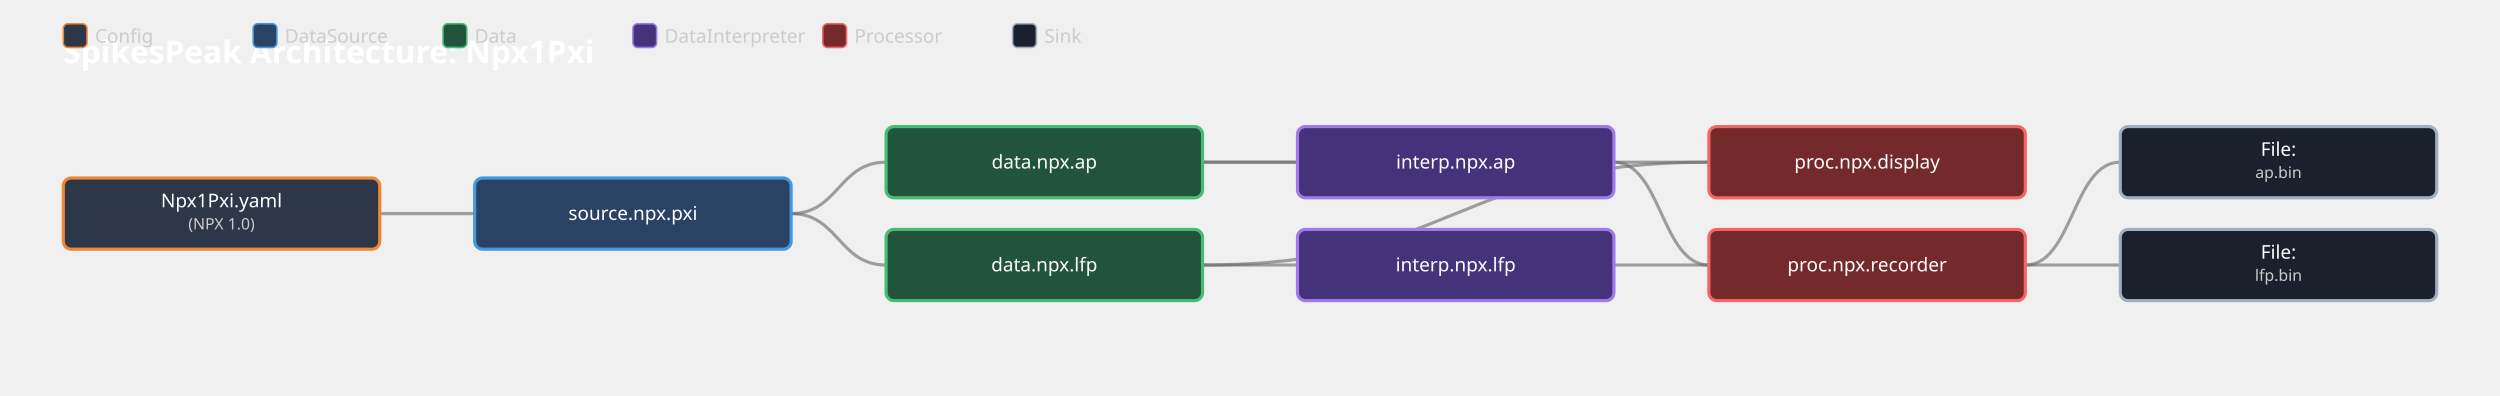
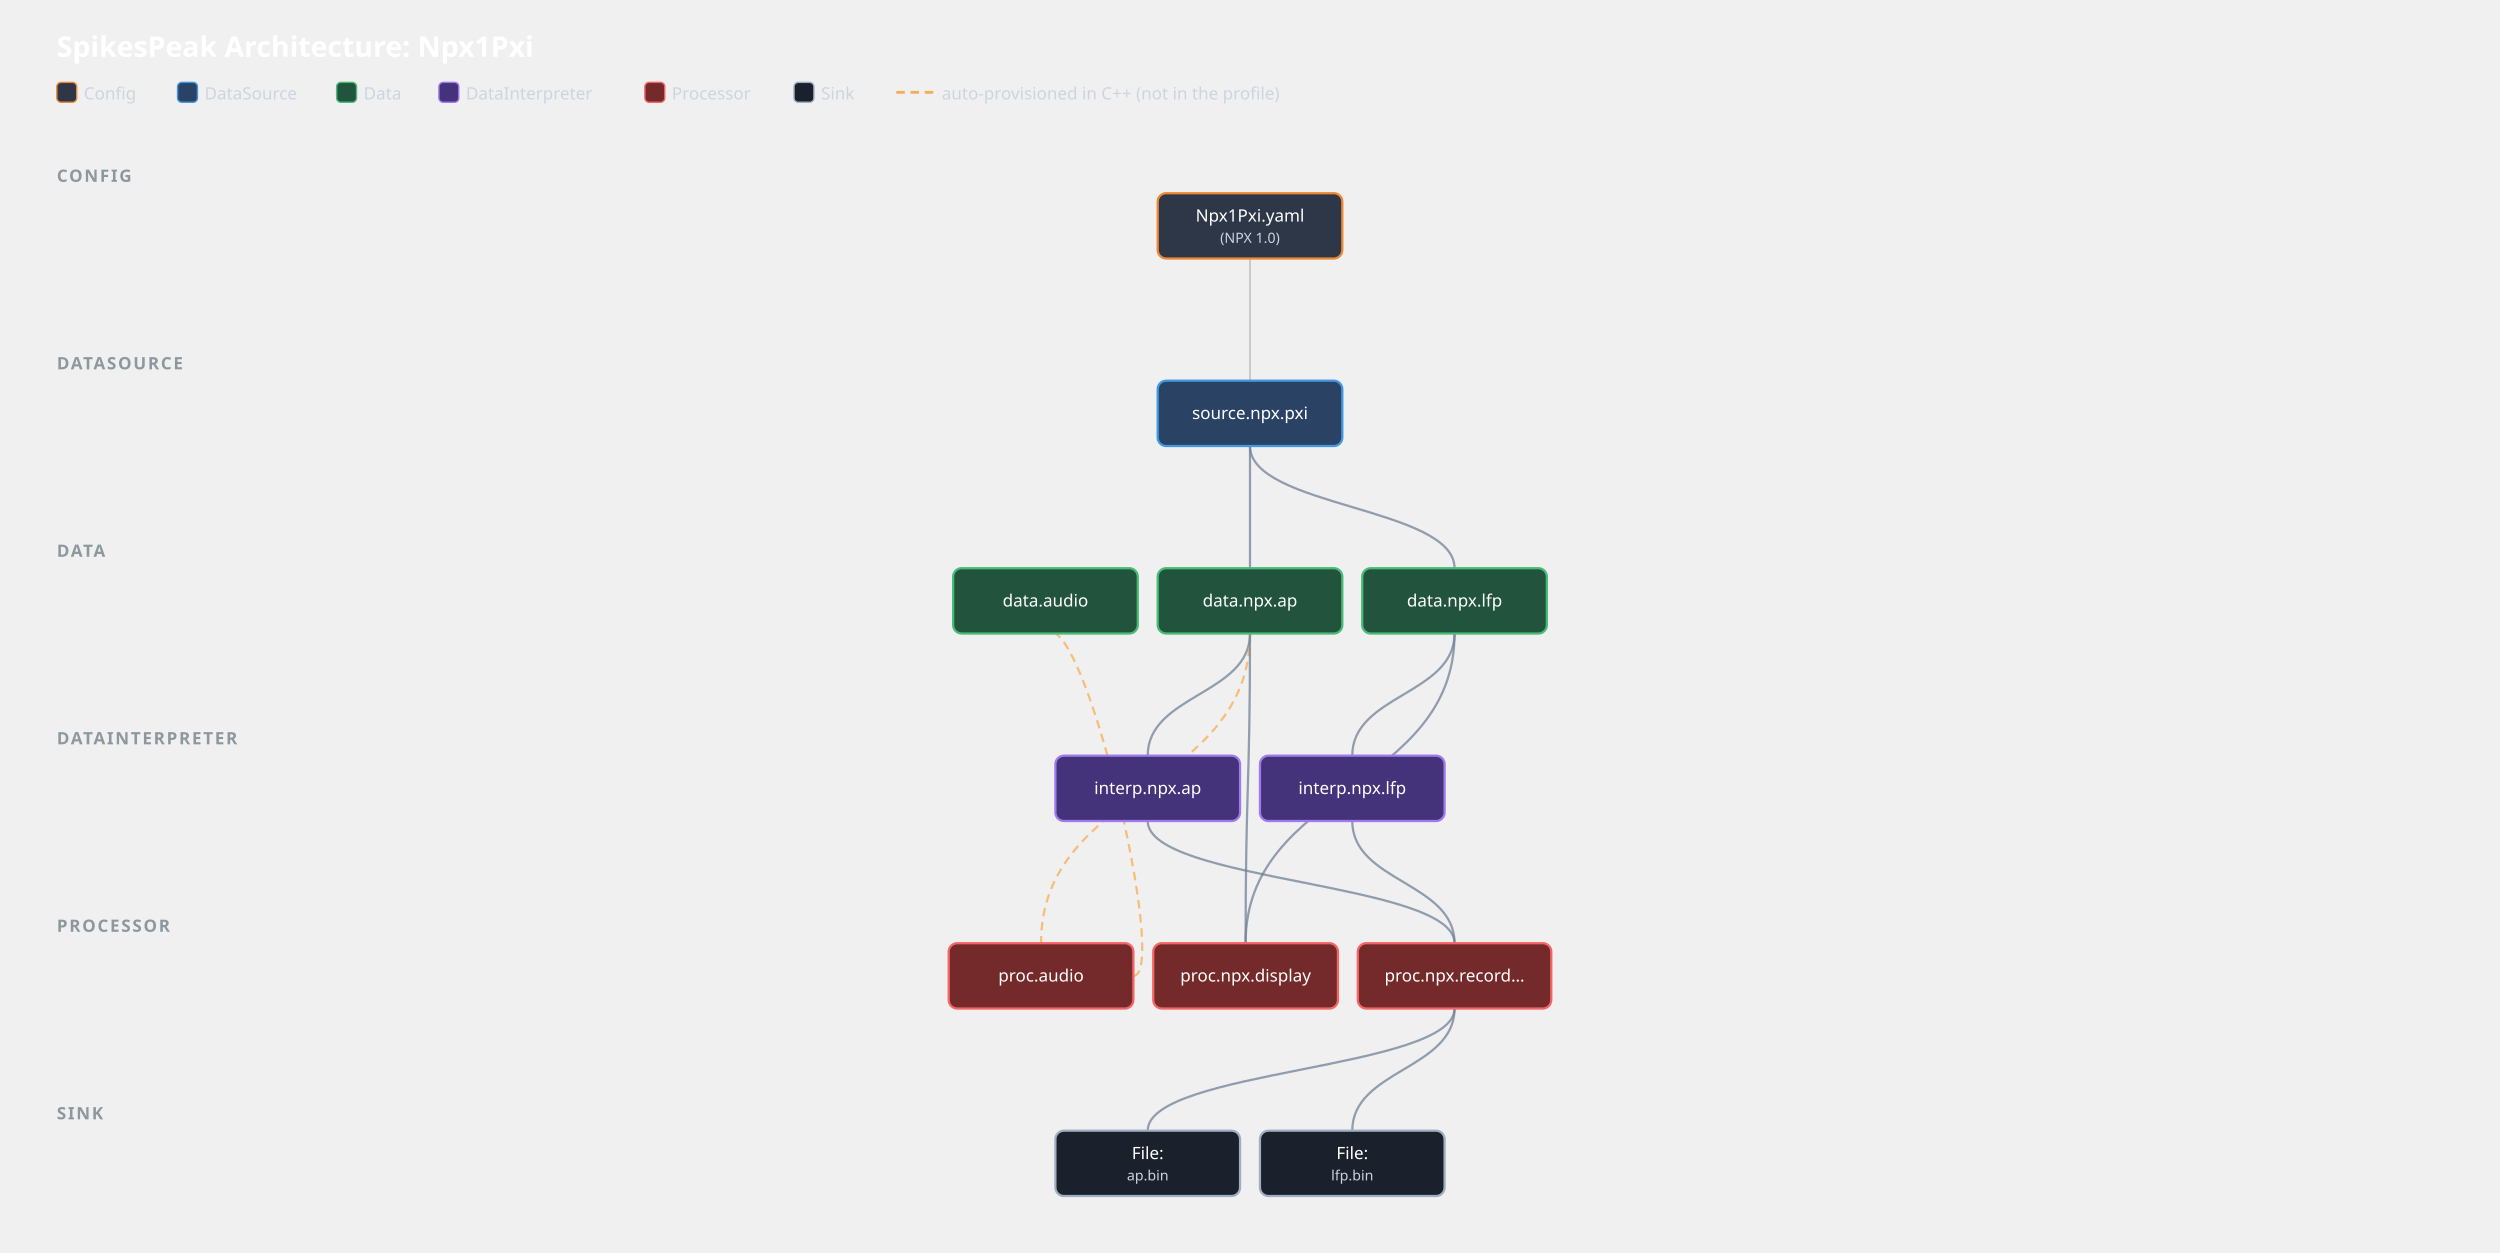
- <svg xmlns="http://www.w3.org/2000/svg" width="1580.0" height="250.0" style="background-color: #1a1a1a;">
+ <svg xmlns="http://www.w3.org/2000/svg" width="1760.0" height="882.0" viewBox="0 0 1760.0 882.0" preserveAspectRatio="xMidYMin meet" style="background-color: #1a1a1a; max-width: 100%; height: auto;">
  <text x="40" y="40" fill="#fff" font-family="sans-serif" font-size="20" font-weight="bold">SpikesPeak Architecture: Npx1Pxi</text>
  <g id="legend">
-     <rect x="40" y="15" width="15" height="15" rx="3" fill="#2d3748" stroke="#ed8936" stroke-width="1" />
-     <text x="60" y="27" fill="#ccc" font-family="sans-serif" font-size="12">Config</text>
-     <rect x="160" y="15" width="15" height="15" rx="3" fill="#2a4365" stroke="#4299e1" stroke-width="1" />
-     <text x="180" y="27" fill="#ccc" font-family="sans-serif" font-size="12">DataSource</text>
-     <rect x="280" y="15" width="15" height="15" rx="3" fill="#22543d" stroke="#48bb78" stroke-width="1" />
-     <text x="300" y="27" fill="#ccc" font-family="sans-serif" font-size="12">Data</text>
-     <rect x="400" y="15" width="15" height="15" rx="3" fill="#44337a" stroke="#9f7aea" stroke-width="1" />
-     <text x="420" y="27" fill="#ccc" font-family="sans-serif" font-size="12">DataInterpreter</text>
-     <rect x="520" y="15" width="15" height="15" rx="3" fill="#742a2a" stroke="#f56565" stroke-width="1" />
-     <text x="540" y="27" fill="#ccc" font-family="sans-serif" font-size="12">Processor</text>
-     <rect x="640" y="15" width="15" height="15" rx="3" fill="#1a202c" stroke="#a0aec0" stroke-width="1" />
-     <text x="660" y="27" fill="#ccc" font-family="sans-serif" font-size="12">Sink</text>
+     <rect x="40" y="58" width="14" height="14" rx="3" fill="#2d3748" stroke="#ed8936" stroke-width="1" />
+     <text x="59" y="70" fill="#cbd5e0" font-family="sans-serif" font-size="12">Config</text>
+     <rect x="125" y="58" width="14" height="14" rx="3" fill="#2a4365" stroke="#4299e1" stroke-width="1" />
+     <text x="144" y="70" fill="#cbd5e0" font-family="sans-serif" font-size="12">DataSource</text>
+     <rect x="237" y="58" width="14" height="14" rx="3" fill="#22543d" stroke="#48bb78" stroke-width="1" />
+     <text x="256" y="70" fill="#cbd5e0" font-family="sans-serif" font-size="12">Data</text>
+     <rect x="309" y="58" width="14" height="14" rx="3" fill="#44337a" stroke="#9f7aea" stroke-width="1" />
+     <text x="328" y="70" fill="#cbd5e0" font-family="sans-serif" font-size="12">DataInterpreter</text>
+     <rect x="454" y="58" width="14" height="14" rx="3" fill="#742a2a" stroke="#f56565" stroke-width="1" />
+     <text x="473" y="70" fill="#cbd5e0" font-family="sans-serif" font-size="12">Processor</text>
+     <rect x="559" y="58" width="14" height="14" rx="3" fill="#1a202c" stroke="#a0aec0" stroke-width="1" />
+     <text x="578" y="70" fill="#cbd5e0" font-family="sans-serif" font-size="12">Sink</text>
+     <path d="M 631 65 l 26 0" stroke="#f6ad55" stroke-width="2" stroke-dasharray="6 4" />
+     <text x="663" y="70" fill="#cbd5e0" font-family="sans-serif" font-size="12">auto-provisioned in C++ (not in the profile)</text>
  </g>
  <g id="edges">
-     <path d="M 240.0 135.0 C 270.0 135.0, 270.0 135.0, 300.0 135.0" fill="none" stroke="#666" stroke-width="2" opacity="0.6" />
-     <path d="M 760.0 102.5 C 790.0 102.5, 790.0 102.5, 820.0 102.5" fill="none" stroke="#666" stroke-width="2" opacity="0.6" />
-     <path d="M 760.0 102.5 C 920.0 102.5, 920.0 102.5, 1080.0 102.5" fill="none" stroke="#666" stroke-width="2" opacity="0.6" />
-     <path d="M 760.0 167.5 C 790.0 167.5, 790.0 167.5, 820.0 167.5" fill="none" stroke="#666" stroke-width="2" opacity="0.6" />
-     <path d="M 760.0 167.5 C 920.0 167.5, 920.0 102.5, 1080.0 102.5" fill="none" stroke="#666" stroke-width="2" opacity="0.6" />
-     <path d="M 1020.0 102.5 C 1050.0 102.5, 1050.0 167.5, 1080.0 167.5" fill="none" stroke="#666" stroke-width="2" opacity="0.6" />
-     <path d="M 1020.0 167.5 C 1050.0 167.5, 1050.0 167.5, 1080.0 167.5" fill="none" stroke="#666" stroke-width="2" opacity="0.6" />
-     <path d="M 1280.0 167.5 C 1310.0 167.5, 1310.0 102.5, 1340.0 102.5" fill="none" stroke="#666" stroke-width="2" opacity="0.6" />
-     <path d="M 1280.0 167.5 C 1310.0 167.5, 1310.0 167.5, 1340.0 167.5" fill="none" stroke="#666" stroke-width="2" opacity="0.6" />
-     <path d="M 500.0 135.0 C 530.0 135.0, 530.0 102.5, 560.0 102.5" fill="none" stroke="#666" stroke-width="2" opacity="0.6" />
-     <path d="M 500.0 135.0 C 530.0 135.0, 530.0 167.5, 560.0 167.5" fill="none" stroke="#666" stroke-width="2" opacity="0.6" />
+     <path d="M 880.0 182.0 C 880.0 207.8, 880.0 224.0, 880.0 242.0 L 880.0 268.0" fill="none" stroke="#4a5568" stroke-width="1.0" opacity="0.35" />
+     <path d="M 880.0 446.0 C 880.0 489.0, 808.0 489.0, 808.0 532.0" fill="none" stroke="#718096" stroke-width="1.6" opacity="0.75" />
+     <path d="M 880.0 446.0 C 880.0 555.0, 732.9 555.0, 732.9 664.0" fill="none" stroke="#f6ad55" stroke-width="1.6" opacity="0.75" stroke-dasharray="6 4" />
+     <path d="M 880.0 446.0 C 880.0 555.0, 876.9 555.0, 876.9 664.0" fill="none" stroke="#718096" stroke-width="1.6" opacity="0.75" />
+     <path d="M 1024.0 446.0 C 1024.0 489.0, 952.0 489.0, 952.0 532.0" fill="none" stroke="#718096" stroke-width="1.6" opacity="0.75" />
+     <path d="M 1024.0 446.0 C 1024.0 555.0, 876.9 555.0, 876.9 664.0" fill="none" stroke="#718096" stroke-width="1.6" opacity="0.75" />
+     <path d="M 808.0 578.0 C 808.0 621.0, 1024.0 621.0, 1024.0 664.0" fill="none" stroke="#718096" stroke-width="1.6" opacity="0.75" />
+     <path d="M 952.0 578.0 C 952.0 621.0, 1024.0 621.0, 1024.0 664.0" fill="none" stroke="#718096" stroke-width="1.6" opacity="0.75" />
+     <path d="M 797.9 687.0 C 823.9 687.0, 762.0 423.0, 736.0 446.0" fill="none" stroke="#f6ad55" stroke-width="1.6" opacity="0.75" stroke-dasharray="6 4" />
+     <path d="M 1024.0 710.0 C 1024.0 753.0, 808.0 753.0, 808.0 796.0" fill="none" stroke="#718096" stroke-width="1.6" opacity="0.75" />
+     <path d="M 1024.0 710.0 C 1024.0 753.0, 952.0 753.0, 952.0 796.0" fill="none" stroke="#718096" stroke-width="1.6" opacity="0.75" />
+     <path d="M 880.0 314.0 C 880.0 357.0, 880.0 357.0, 880.0 400.0" fill="none" stroke="#718096" stroke-width="1.6" opacity="0.75" />
+     <path d="M 880.0 314.0 C 880.0 357.0, 1024.0 357.0, 1024.0 400.0" fill="none" stroke="#718096" stroke-width="1.6" opacity="0.75" />
  </g>
  <g id="nodes">
-     <rect x="40.0" y="112.5" width="200" height="45" rx="5" fill="#2d3748" stroke="#ed8936" stroke-width="2" />
-     <text x="140.0" y="131.0" fill="#fff" font-family="sans-serif" font-size="12" text-anchor="middle">Npx1Pxi.yaml</text>
-     <text x="140.0" y="145.0" fill="#ccc" font-family="sans-serif" font-size="10" text-anchor="middle">(NPX 1.0)</text>
-     <rect x="560.0" y="80.0" width="200" height="45" rx="5" fill="#22543d" stroke="#48bb78" stroke-width="2" />
-     <text x="660.0" y="106.5" fill="#fff" font-family="sans-serif" font-size="12" text-anchor="middle">data.npx.ap</text>
-     <rect x="560.0" y="145.0" width="200" height="45" rx="5" fill="#22543d" stroke="#48bb78" stroke-width="2" />
-     <text x="660.0" y="171.5" fill="#fff" font-family="sans-serif" font-size="12" text-anchor="middle">data.npx.lfp</text>
-     <rect x="820.0" y="80.0" width="200" height="45" rx="5" fill="#44337a" stroke="#9f7aea" stroke-width="2" />
-     <text x="920.0" y="106.5" fill="#fff" font-family="sans-serif" font-size="12" text-anchor="middle">interp.npx.ap</text>
-     <rect x="820.0" y="145.0" width="200" height="45" rx="5" fill="#44337a" stroke="#9f7aea" stroke-width="2" />
-     <text x="920.0" y="171.5" fill="#fff" font-family="sans-serif" font-size="12" text-anchor="middle">interp.npx.lfp</text>
-     <rect x="1080.0" y="80.0" width="200" height="45" rx="5" fill="#742a2a" stroke="#f56565" stroke-width="2" />
-     <text x="1180.0" y="106.5" fill="#fff" font-family="sans-serif" font-size="12" text-anchor="middle">proc.npx.display</text>
-     <rect x="1080.0" y="145.0" width="200" height="45" rx="5" fill="#742a2a" stroke="#f56565" stroke-width="2" />
-     <text x="1180.0" y="171.5" fill="#fff" font-family="sans-serif" font-size="12" text-anchor="middle">proc.npx.recorder</text>
-     <rect x="1340.0" y="80.0" width="200" height="45" rx="5" fill="#1a202c" stroke="#a0aec0" stroke-width="2" />
-     <text x="1440.0" y="98.5" fill="#fff" font-family="sans-serif" font-size="12" text-anchor="middle">File:</text>
-     <text x="1440.0" y="112.5" fill="#ccc" font-family="sans-serif" font-size="10" text-anchor="middle">ap.bin</text>
-     <rect x="1340.0" y="145.0" width="200" height="45" rx="5" fill="#1a202c" stroke="#a0aec0" stroke-width="2" />
-     <text x="1440.0" y="163.5" fill="#fff" font-family="sans-serif" font-size="12" text-anchor="middle">File:</text>
-     <text x="1440.0" y="177.5" fill="#ccc" font-family="sans-serif" font-size="10" text-anchor="middle">lfp.bin</text>
-     <rect x="300.0" y="112.5" width="200" height="45" rx="5" fill="#2a4365" stroke="#4299e1" stroke-width="2" />
-     <text x="400.0" y="139.0" fill="#fff" font-family="sans-serif" font-size="12" text-anchor="middle">source.npx.pxi</text>
+     <text x="40" y="128.0" fill="#8d979e" font-family="sans-serif" font-size="12" font-weight="bold" letter-spacing="1.2">CONFIG</text>
+     <text x="40" y="260.0" fill="#8d979e" font-family="sans-serif" font-size="12" font-weight="bold" letter-spacing="1.2">DATASOURCE</text>
+     <text x="40" y="392.0" fill="#8d979e" font-family="sans-serif" font-size="12" font-weight="bold" letter-spacing="1.2">DATA</text>
+     <text x="40" y="524.0" fill="#8d979e" font-family="sans-serif" font-size="12" font-weight="bold" letter-spacing="1.2">DATAINTERPRETER</text>
+     <text x="40" y="656.0" fill="#8d979e" font-family="sans-serif" font-size="12" font-weight="bold" letter-spacing="1.2">PROCESSOR</text>
+     <text x="40" y="788.0" fill="#8d979e" font-family="sans-serif" font-size="12" font-weight="bold" letter-spacing="1.2">SINK</text>
+     <rect x="815.0" y="136.0" width="130.0" height="46" rx="6" fill="#2d3748" stroke="#ed8936" stroke-width="1.6" />
+     <text x="880.0" y="156.0" fill="#fff" font-family="sans-serif" font-size="12" text-anchor="middle">Npx1Pxi.yaml</text>
+     <text x="880.0" y="171.0" fill="#cbd5e0" font-family="sans-serif" font-size="10" text-anchor="middle">(NPX 1.0)</text>
+     <rect x="671.0" y="400.0" width="130.0" height="46" rx="6" fill="#22543d" stroke="#48bb78" stroke-width="1.6" />
+     <text x="736.0" y="427.0" fill="#fff" font-family="sans-serif" font-size="12" text-anchor="middle">data.audio</text>
+     <rect x="815.0" y="400.0" width="130.0" height="46" rx="6" fill="#22543d" stroke="#48bb78" stroke-width="1.6" />
+     <text x="880.0" y="427.0" fill="#fff" font-family="sans-serif" font-size="12" text-anchor="middle">data.npx.ap</text>
+     <rect x="959.0" y="400.0" width="130.0" height="46" rx="6" fill="#22543d" stroke="#48bb78" stroke-width="1.6" />
+     <text x="1024.0" y="427.0" fill="#fff" font-family="sans-serif" font-size="12" text-anchor="middle">data.npx.lfp</text>
+     <rect x="743.0" y="532.0" width="130.0" height="46" rx="6" fill="#44337a" stroke="#9f7aea" stroke-width="1.6" />
+     <text x="808.0" y="559.0" fill="#fff" font-family="sans-serif" font-size="12" text-anchor="middle">interp.npx.ap</text>
+     <rect x="887.0" y="532.0" width="130.0" height="46" rx="6" fill="#44337a" stroke="#9f7aea" stroke-width="1.6" />
+     <text x="952.0" y="559.0" fill="#fff" font-family="sans-serif" font-size="12" text-anchor="middle">interp.npx.lfp</text>
+     <rect x="667.9" y="664.0" width="130.0" height="46" rx="6" fill="#742a2a" stroke="#f56565" stroke-width="1.6" />
+     <text x="732.9" y="691.0" fill="#fff" font-family="sans-serif" font-size="12" text-anchor="middle">proc.audio</text>
+     <rect x="811.9" y="664.0" width="130.0" height="46" rx="6" fill="#742a2a" stroke="#f56565" stroke-width="1.6" />
+     <text x="876.9" y="691.0" fill="#fff" font-family="sans-serif" font-size="12" text-anchor="middle">proc.npx.display</text>
+     <rect x="955.9" y="664.0" width="136.2" height="46" rx="6" fill="#742a2a" stroke="#f56565" stroke-width="1.6" />
+     <text x="1024.0" y="691.0" fill="#fff" font-family="sans-serif" font-size="12" text-anchor="middle">proc.npx.record…</text>
+     <rect x="743.0" y="796.0" width="130.0" height="46" rx="6" fill="#1a202c" stroke="#a0aec0" stroke-width="1.6" />
+     <text x="808.0" y="816.0" fill="#fff" font-family="sans-serif" font-size="12" text-anchor="middle">File:</text>
+     <text x="808.0" y="831.0" fill="#cbd5e0" font-family="sans-serif" font-size="10" text-anchor="middle">ap.bin</text>
+     <rect x="887.0" y="796.0" width="130.0" height="46" rx="6" fill="#1a202c" stroke="#a0aec0" stroke-width="1.6" />
+     <text x="952.0" y="816.0" fill="#fff" font-family="sans-serif" font-size="12" text-anchor="middle">File:</text>
+     <text x="952.0" y="831.0" fill="#cbd5e0" font-family="sans-serif" font-size="10" text-anchor="middle">lfp.bin</text>
+     <rect x="815.0" y="268.0" width="130.0" height="46" rx="6" fill="#2a4365" stroke="#4299e1" stroke-width="1.6" />
+     <text x="880.0" y="295.0" fill="#fff" font-family="sans-serif" font-size="12" text-anchor="middle">source.npx.pxi</text>
  </g>
</svg>
